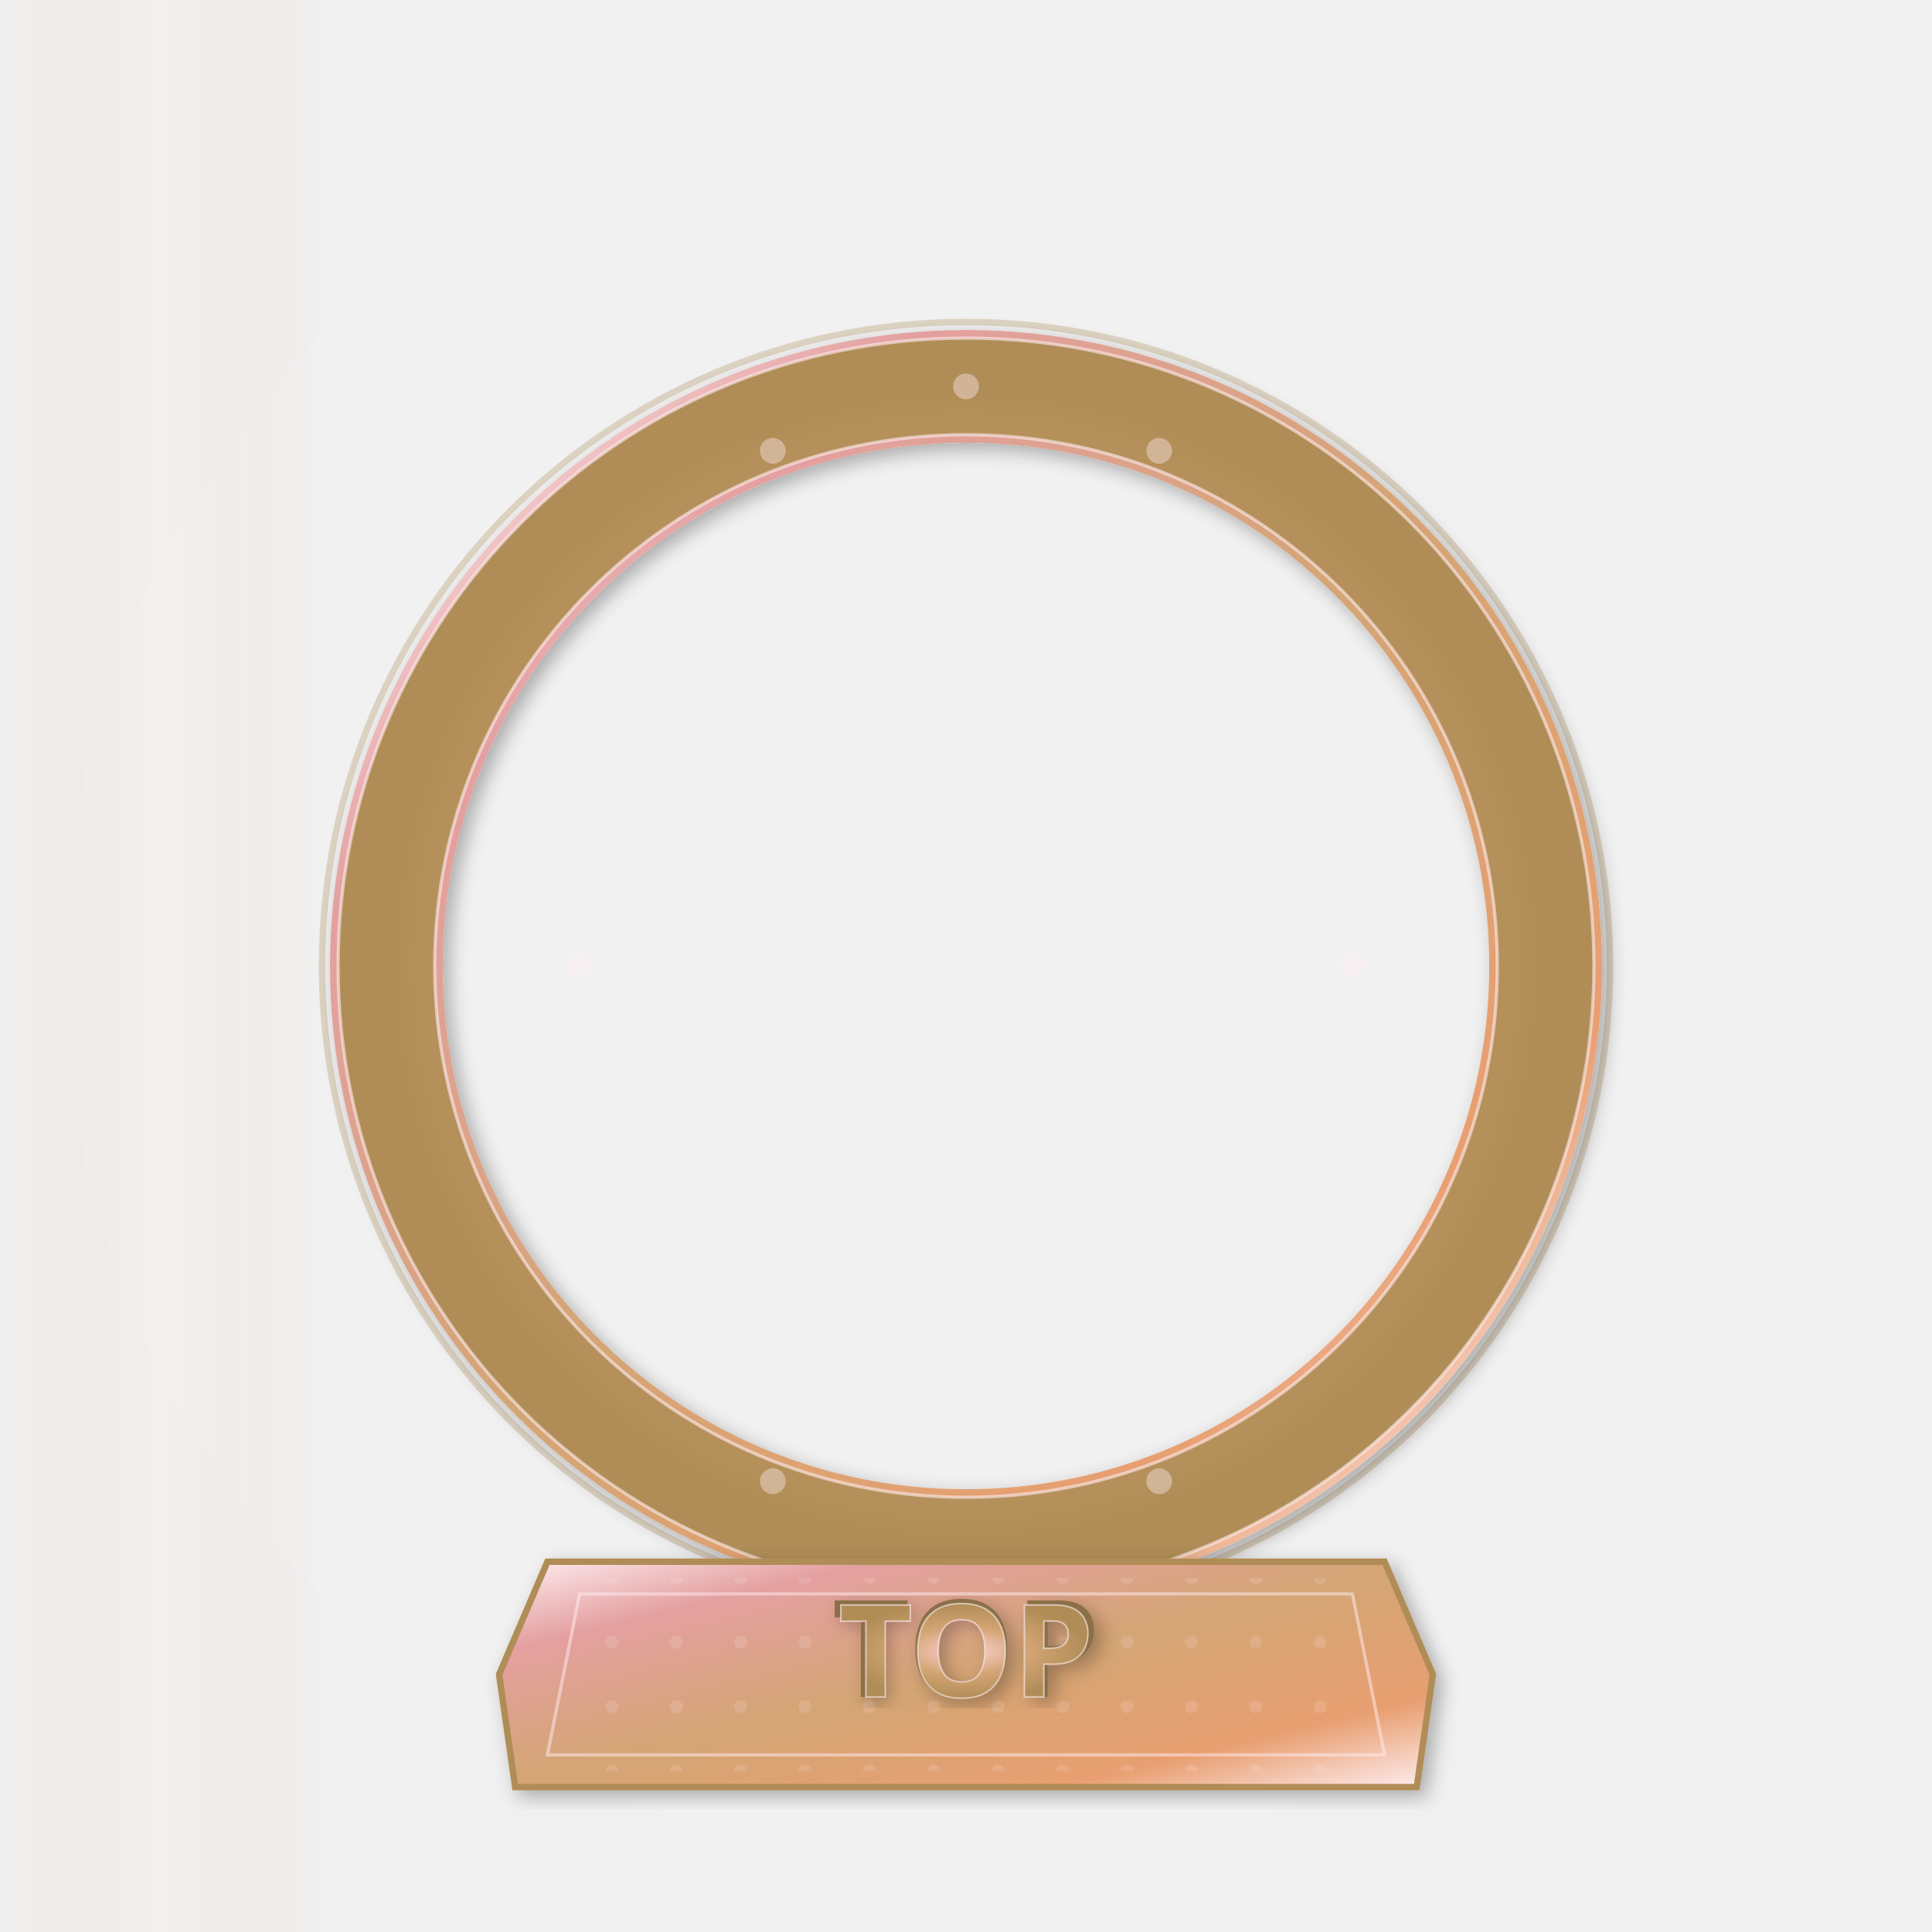
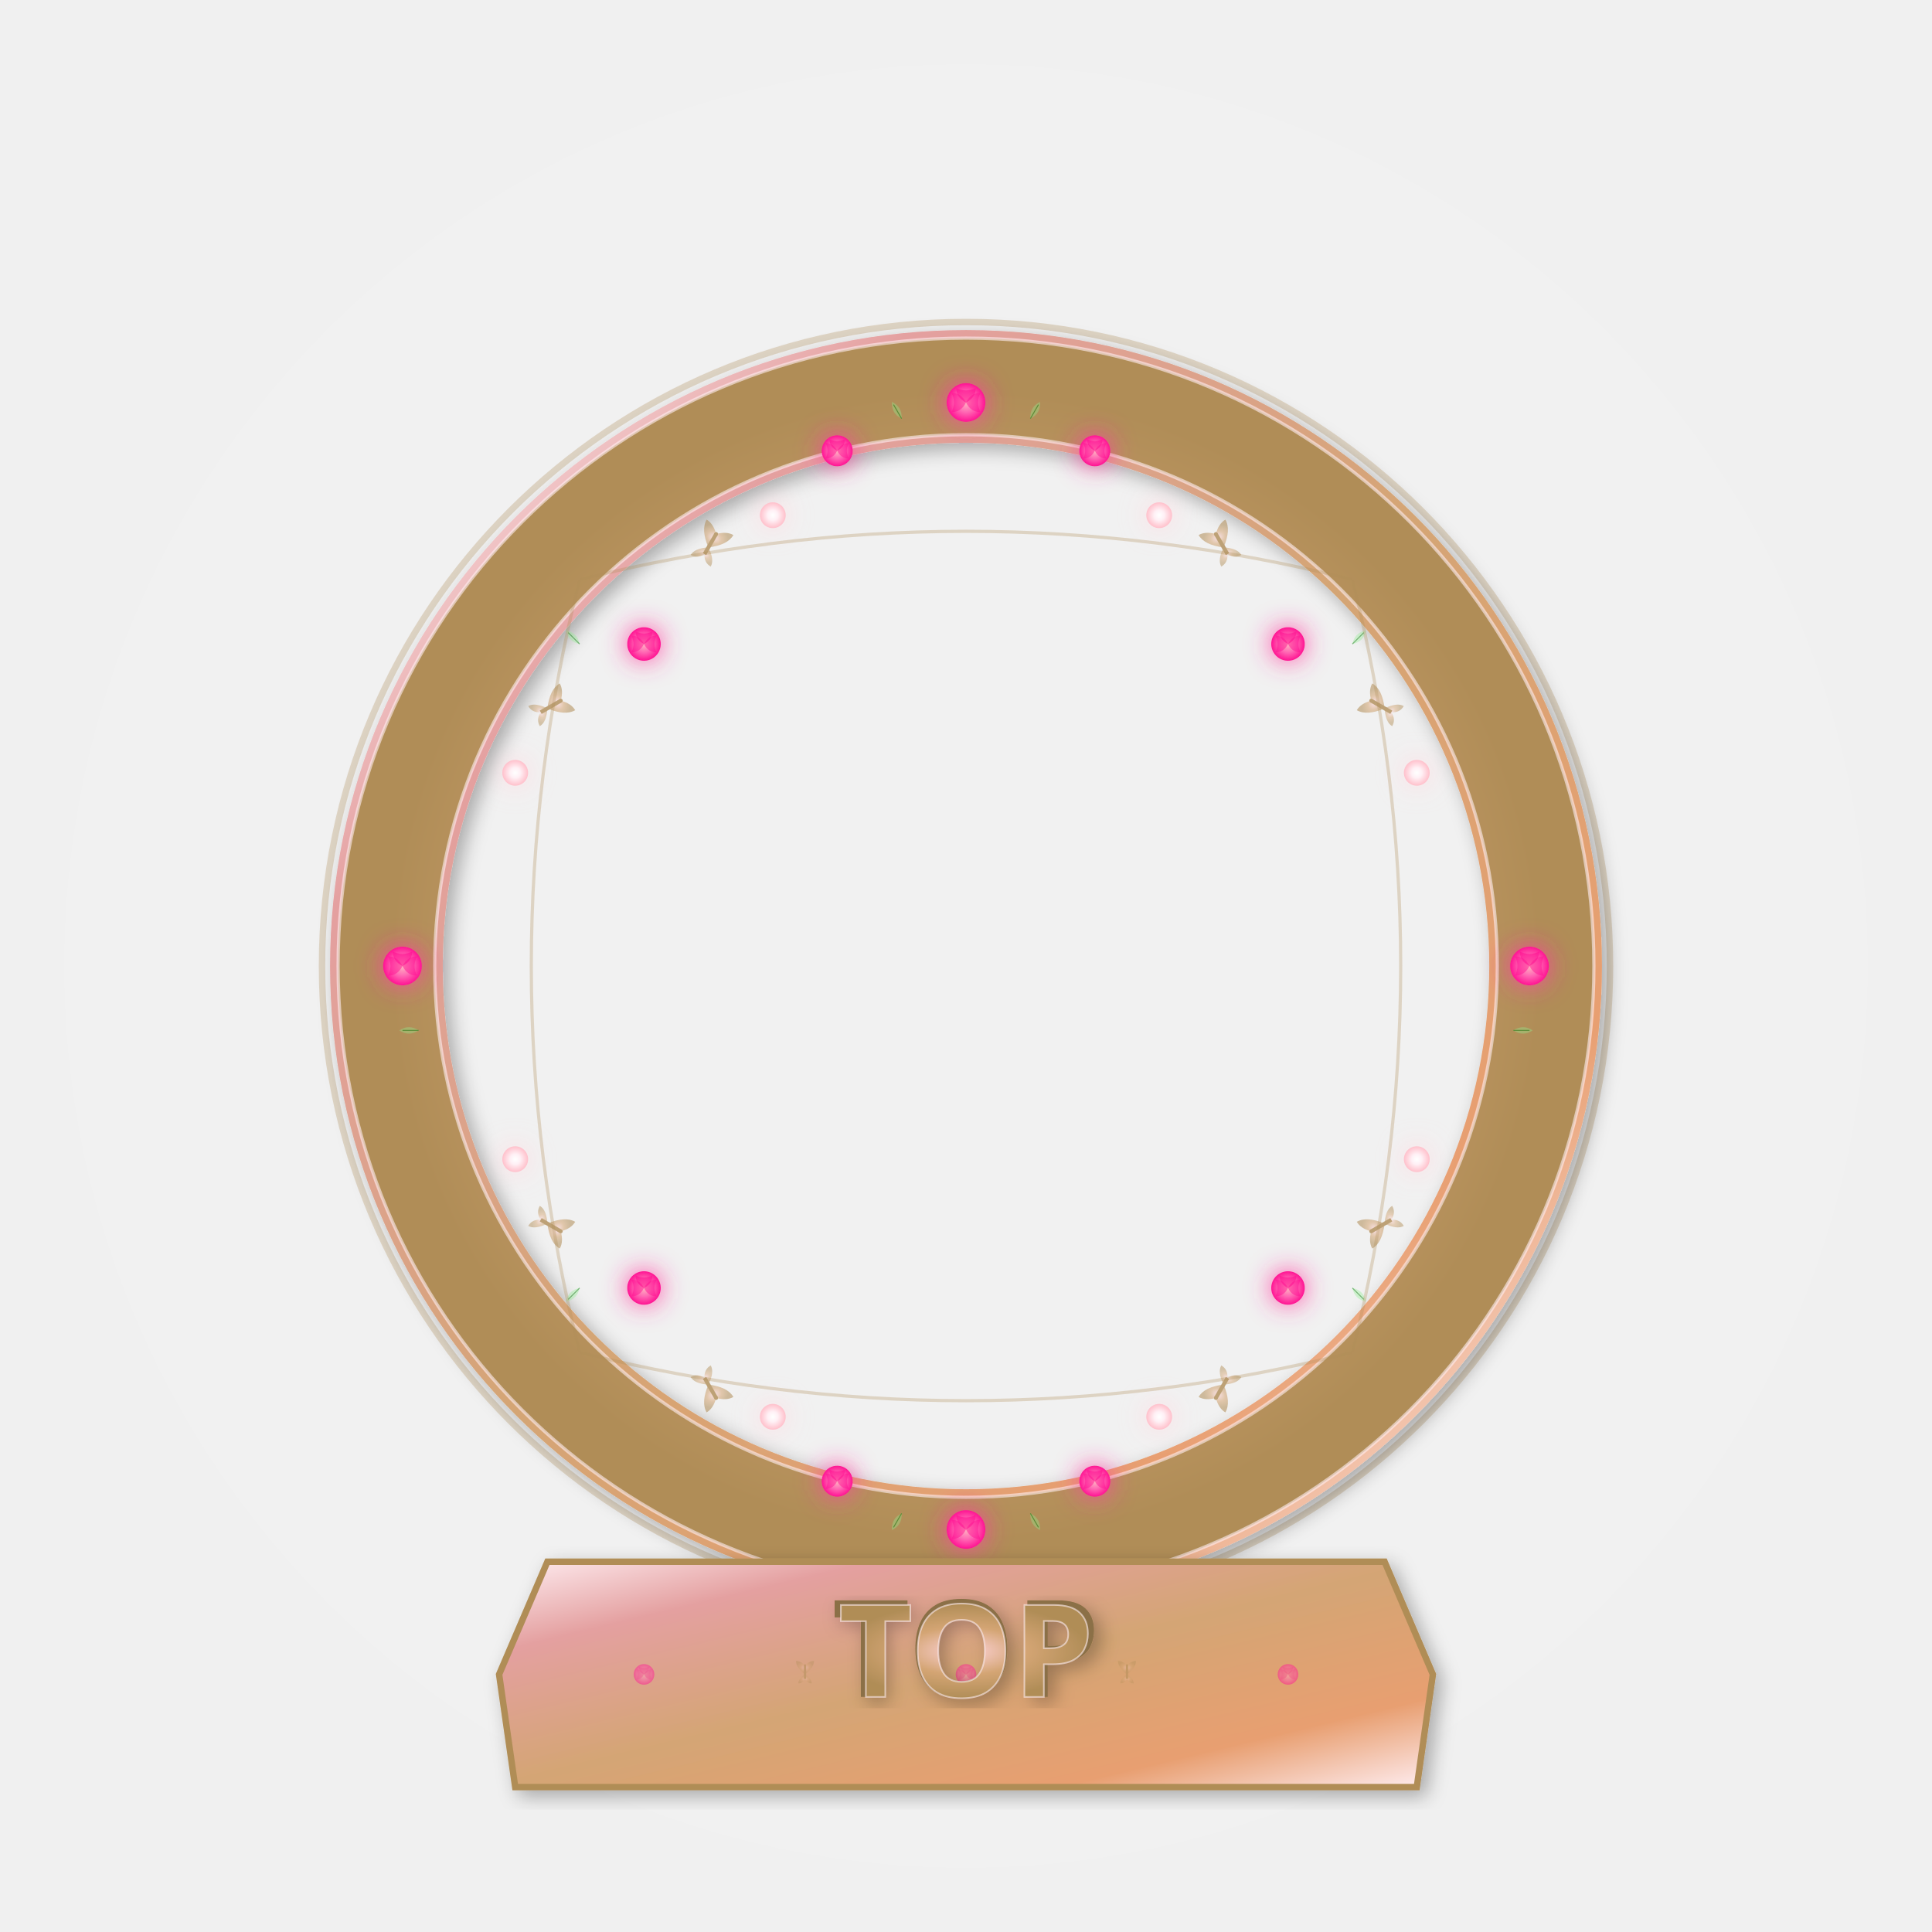
<svg xmlns="http://www.w3.org/2000/svg" width="600" height="600" viewBox="0 0 600 600">
  <defs>
    <linearGradient id="rosegoldGradient1" x1="0" y1="0" x2="1" y2="1">
      <stop offset="0%" stop-color="#ffeef2" />
      <stop offset="20%" stop-color="#e4a0a0" />
      <stop offset="50%" stop-color="#d4a574" />
      <stop offset="80%" stop-color="#e89f71" />
      <stop offset="100%" stop-color="#ffeef2" />
    </linearGradient>
    <radialGradient id="rosegoldRadial" cx="50%" cy="50%" r="50%">
      <stop offset="0%" stop-color="#ffd4db" />
      <stop offset="50%" stop-color="#d4a574" />
      <stop offset="100%" stop-color="#b08d57" />
    </radialGradient>
-     <linearGradient id="rosegoldShine" x1="0" y1="0" x2="1" y2="0">
-       <stop offset="0%" stop-color="#d4a574" stop-opacity="0" />
-       <stop offset="50%" stop-color="#ffefef" stop-opacity="0.8" />
-       <stop offset="100%" stop-color="#d4a574" stop-opacity="0" />
-     </linearGradient>
+     <radialGradient id="roseGradient">
+       <stop offset="0%" stop-color="#ffb6c1" />
+       <stop offset="50%" stop-color="#ff69b4" />
+       <stop offset="100%" stop-color="#ff1493" />
+     </radialGradient>
+     <radialGradient id="pinkPearlGradient">
+       <stop offset="0%" stop-color="#ffffff" />
+       <stop offset="40%" stop-color="#fff0f5" />
+       <stop offset="100%" stop-color="#ffc0cb" />
+     </radialGradient>
+     <filter id="shadow">
+       <feDropShadow dx="2" dy="2" stdDeviation="3" flood-opacity="0.3" />
+     </filter>
    <filter id="glow">
      <feGaussianBlur stdDeviation="4" result="coloredBlur" />
      <feMerge>
        <feMergeNode in="coloredBlur" />
        <feMergeNode in="SourceGraphic" />
      </feMerge>
    </filter>
-     <filter id="shadow">
-       <feDropShadow dx="2" dy="2" stdDeviation="3" flood-opacity="0.3" />
-     </filter>
-     <pattern id="ornament" x="0" y="0" width="20" height="20" patternUnits="userSpaceOnUse">
-       <circle cx="10" cy="10" r="2" fill="#ffeef2" opacity="0.5" />
-     </pattern>
+     <g id="miniRose">
+       <circle cx="0" cy="0" r="4" fill="url(#roseGradient)" />
+       <path d="M0,0 Q-2,-1 -2,-3 Q0,-2 2,-3 Q2,-1 0,0" fill="#ff1493" opacity="0.6" />
+       <path d="M0,0 Q-1,2 -3,2 Q-2,0 -3,-2 Q-1,-2 0,0" fill="#ff1493" opacity="0.5" />
+       <path d="M0,0 Q1,2 3,2 Q2,0 3,-2 Q1,-2 0,0" fill="#ff1493" opacity="0.5" />
+     </g>
+     <g id="butterfly">
+       <path d="M0,0 Q-4,-3 -4,-6 Q-2,-6 0,-4 Q2,-6 4,-6 Q4,-3 0,0" fill="url(#rosegoldRadial)" opacity="0.7" />
+       <path d="M0,0 Q-3,2 -3,4 Q-1,4 0,2 Q1,4 3,4 Q3,2 0,0" fill="url(#rosegoldRadial)" opacity="0.6" />
+       <rect x="-0.5" y="-4" width="1" height="6" fill="#b08d57" />
+       <circle cx="0" cy="-4" r="0.5" fill="#b08d57" />
+     </g>
+     <g id="leaf">
+       <path d="M0,0 Q-2,-3 0,-6 Q2,-3 0,0" fill="#90ee90" opacity="0.6" />
+       <line x1="0" y1="0" x2="0" y2="-5" stroke="#228b22" stroke-width="0.3" />
+     </g>
  </defs>
  <circle cx="300" cy="300" r="280" fill="#fff" opacity="0.1" />
  <circle cx="300" cy="300" r="200" fill="none" stroke="#b08d57" stroke-width="2" opacity="0.3" />
  <circle cx="300" cy="300" r="180" fill="none" stroke="url(#rosegoldGradient1)" stroke-width="35" filter="url(#shadow)" />
  <circle cx="300" cy="300" r="180" fill="none" stroke="url(#rosegoldRadial)" stroke-width="30" />
  <circle cx="300" cy="300" r="195" fill="none" stroke="#ffeef2" stroke-width="1" opacity="0.6" />
  <circle cx="300" cy="300" r="165" fill="none" stroke="#ffeef2" stroke-width="1" opacity="0.6" />
-   <g opacity="0.4">
-     <circle cx="300" cy="120" r="4" fill="#ffeef2" />
-     <circle cx="240" cy="140" r="4" fill="#ffeef2" />
-     <circle cx="360" cy="140" r="4" fill="#ffeef2" />
-     <circle cx="180" cy="300" r="4" fill="#ffeef2" />
-     <circle cx="420" cy="300" r="4" fill="#ffeef2" />
-     <circle cx="240" cy="460" r="4" fill="#ffeef2" />
-     <circle cx="360" cy="460" r="4" fill="#ffeef2" />
+   <g id="romanticDecorations">
+     <g filter="url(#glow)">
+       <use href="#miniRose" transform="translate(300,125) scale(1.5)" />
+       <use href="#miniRose" transform="translate(260,140) scale(1.2)" />
+       <use href="#miniRose" transform="translate(340,140) scale(1.2)" />
+       <use href="#miniRose" transform="translate(200,200) scale(1.3)" />
+       <use href="#miniRose" transform="translate(400,200) scale(1.3)" />
+       <use href="#miniRose" transform="translate(125,300) scale(1.5)" />
+       <use href="#miniRose" transform="translate(475,300) scale(1.5)" />
+       <use href="#miniRose" transform="translate(200,400) scale(1.3)" />
+       <use href="#miniRose" transform="translate(400,400) scale(1.3)" />
+       <use href="#miniRose" transform="translate(260,460) scale(1.2)" />
+       <use href="#miniRose" transform="translate(340,460) scale(1.2)" />
+       <use href="#miniRose" transform="translate(300,475) scale(1.5)" />
+     </g>
+     <g opacity="0.8">
+       <use href="#butterfly" transform="translate(220,170) scale(1.2) rotate(30)" />
+       <use href="#butterfly" transform="translate(380,170) scale(1.2) rotate(-30)" />
+       <use href="#butterfly" transform="translate(170,220) scale(1.2) rotate(60)" />
+       <use href="#butterfly" transform="translate(430,220) scale(1.2) rotate(-60)" />
+       <use href="#butterfly" transform="translate(170,380) scale(1.2) rotate(120)" />
+       <use href="#butterfly" transform="translate(430,380) scale(1.2) rotate(-120)" />
+       <use href="#butterfly" transform="translate(220,430) scale(1.2) rotate(150)" />
+       <use href="#butterfly" transform="translate(380,430) scale(1.2) rotate(-150)" />
+     </g>
+     <g opacity="0.6">
+       <use href="#leaf" transform="translate(280,130) rotate(-30)" />
+       <use href="#leaf" transform="translate(320,130) rotate(30)" />
+       <use href="#leaf" transform="translate(180,200) rotate(-45)" />
+       <use href="#leaf" transform="translate(420,200) rotate(45)" />
+       <use href="#leaf" transform="translate(130,320) rotate(-90)" />
+       <use href="#leaf" transform="translate(470,320) rotate(90)" />
+       <use href="#leaf" transform="translate(180,400) rotate(-135)" />
+       <use href="#leaf" transform="translate(420,400) rotate(135)" />
+       <use href="#leaf" transform="translate(280,470) rotate(-150)" />
+       <use href="#leaf" transform="translate(320,470) rotate(150)" />
+     </g>
+     <g filter="url(#glow)">
+       <circle cx="240" cy="160" r="4" fill="url(#pinkPearlGradient)" />
+       <circle cx="360" cy="160" r="4" fill="url(#pinkPearlGradient)" />
+       <circle cx="160" cy="240" r="4" fill="url(#pinkPearlGradient)" />
+       <circle cx="440" cy="240" r="4" fill="url(#pinkPearlGradient)" />
+       <circle cx="160" cy="360" r="4" fill="url(#pinkPearlGradient)" />
+       <circle cx="440" cy="360" r="4" fill="url(#pinkPearlGradient)" />
+       <circle cx="240" cy="440" r="4" fill="url(#pinkPearlGradient)" />
+       <circle cx="360" cy="440" r="4" fill="url(#pinkPearlGradient)" />
+     </g>
+   </g>
+   <g id="curvedLines" opacity="0.3">
+     <path d="M180,180 Q300,150 420,180" stroke="#b08d57" stroke-width="1" fill="none" />
+     <path d="M180,420 Q300,450 420,420" stroke="#b08d57" stroke-width="1" fill="none" />
+     <path d="M180,180 Q150,300 180,420" stroke="#b08d57" stroke-width="1" fill="none" />
+     <path d="M420,180 Q450,300 420,420" stroke="#b08d57" stroke-width="1" fill="none" />
  </g>
  <g filter="url(#shadow)">
    <path d="M170,485 L430,485 L445,520 L440,555 L160,555 L155,520 Z" fill="url(#rosegoldGradient1)" stroke="#b08d57" stroke-width="2" />
-     <rect x="175" y="490" width="250" height="60" fill="url(#ornament)" opacity="0.3" />
-     <path d="M180,495 L420,495 L430,545 L170,545 Z" fill="none" stroke="#ffeef2" stroke-width="1" opacity="0.5" />
+     <g opacity="0.5">
+       <use href="#miniRose" transform="translate(200,520) scale(0.8)" />
+       <use href="#butterfly" transform="translate(250,520) scale(0.7)" />
+       <use href="#miniRose" transform="translate(300,520) scale(0.8)" />
+       <use href="#butterfly" transform="translate(350,520) scale(0.7)" />
+       <use href="#miniRose" transform="translate(400,520) scale(0.8)" />
+     </g>
    <text x="300" y="527" text-anchor="middle" fill="#8b6f47" font-size="42" font-family="Arial Black" font-weight="bold" filter="url(#shadow)">TOP</text>
    <text x="300" y="527" text-anchor="middle" fill="url(#rosegoldRadial)" font-size="40" font-family="Arial Black" font-weight="bold">TOP</text>
    <text x="300" y="527" text-anchor="middle" fill="none" stroke="#ffeef2" stroke-width="0.5" font-size="40" font-family="Arial Black" font-weight="bold" opacity="0.6">TOP</text>
  </g>
-   <rect x="0" y="0" width="100" height="600" fill="url(#rosegoldShine)" opacity="0.3">
-     <animateTransform attributeName="transform" type="translate" from="-100 0" to="700 0" dur="3s" repeatCount="indefinite" />
-   </rect>
</svg>
